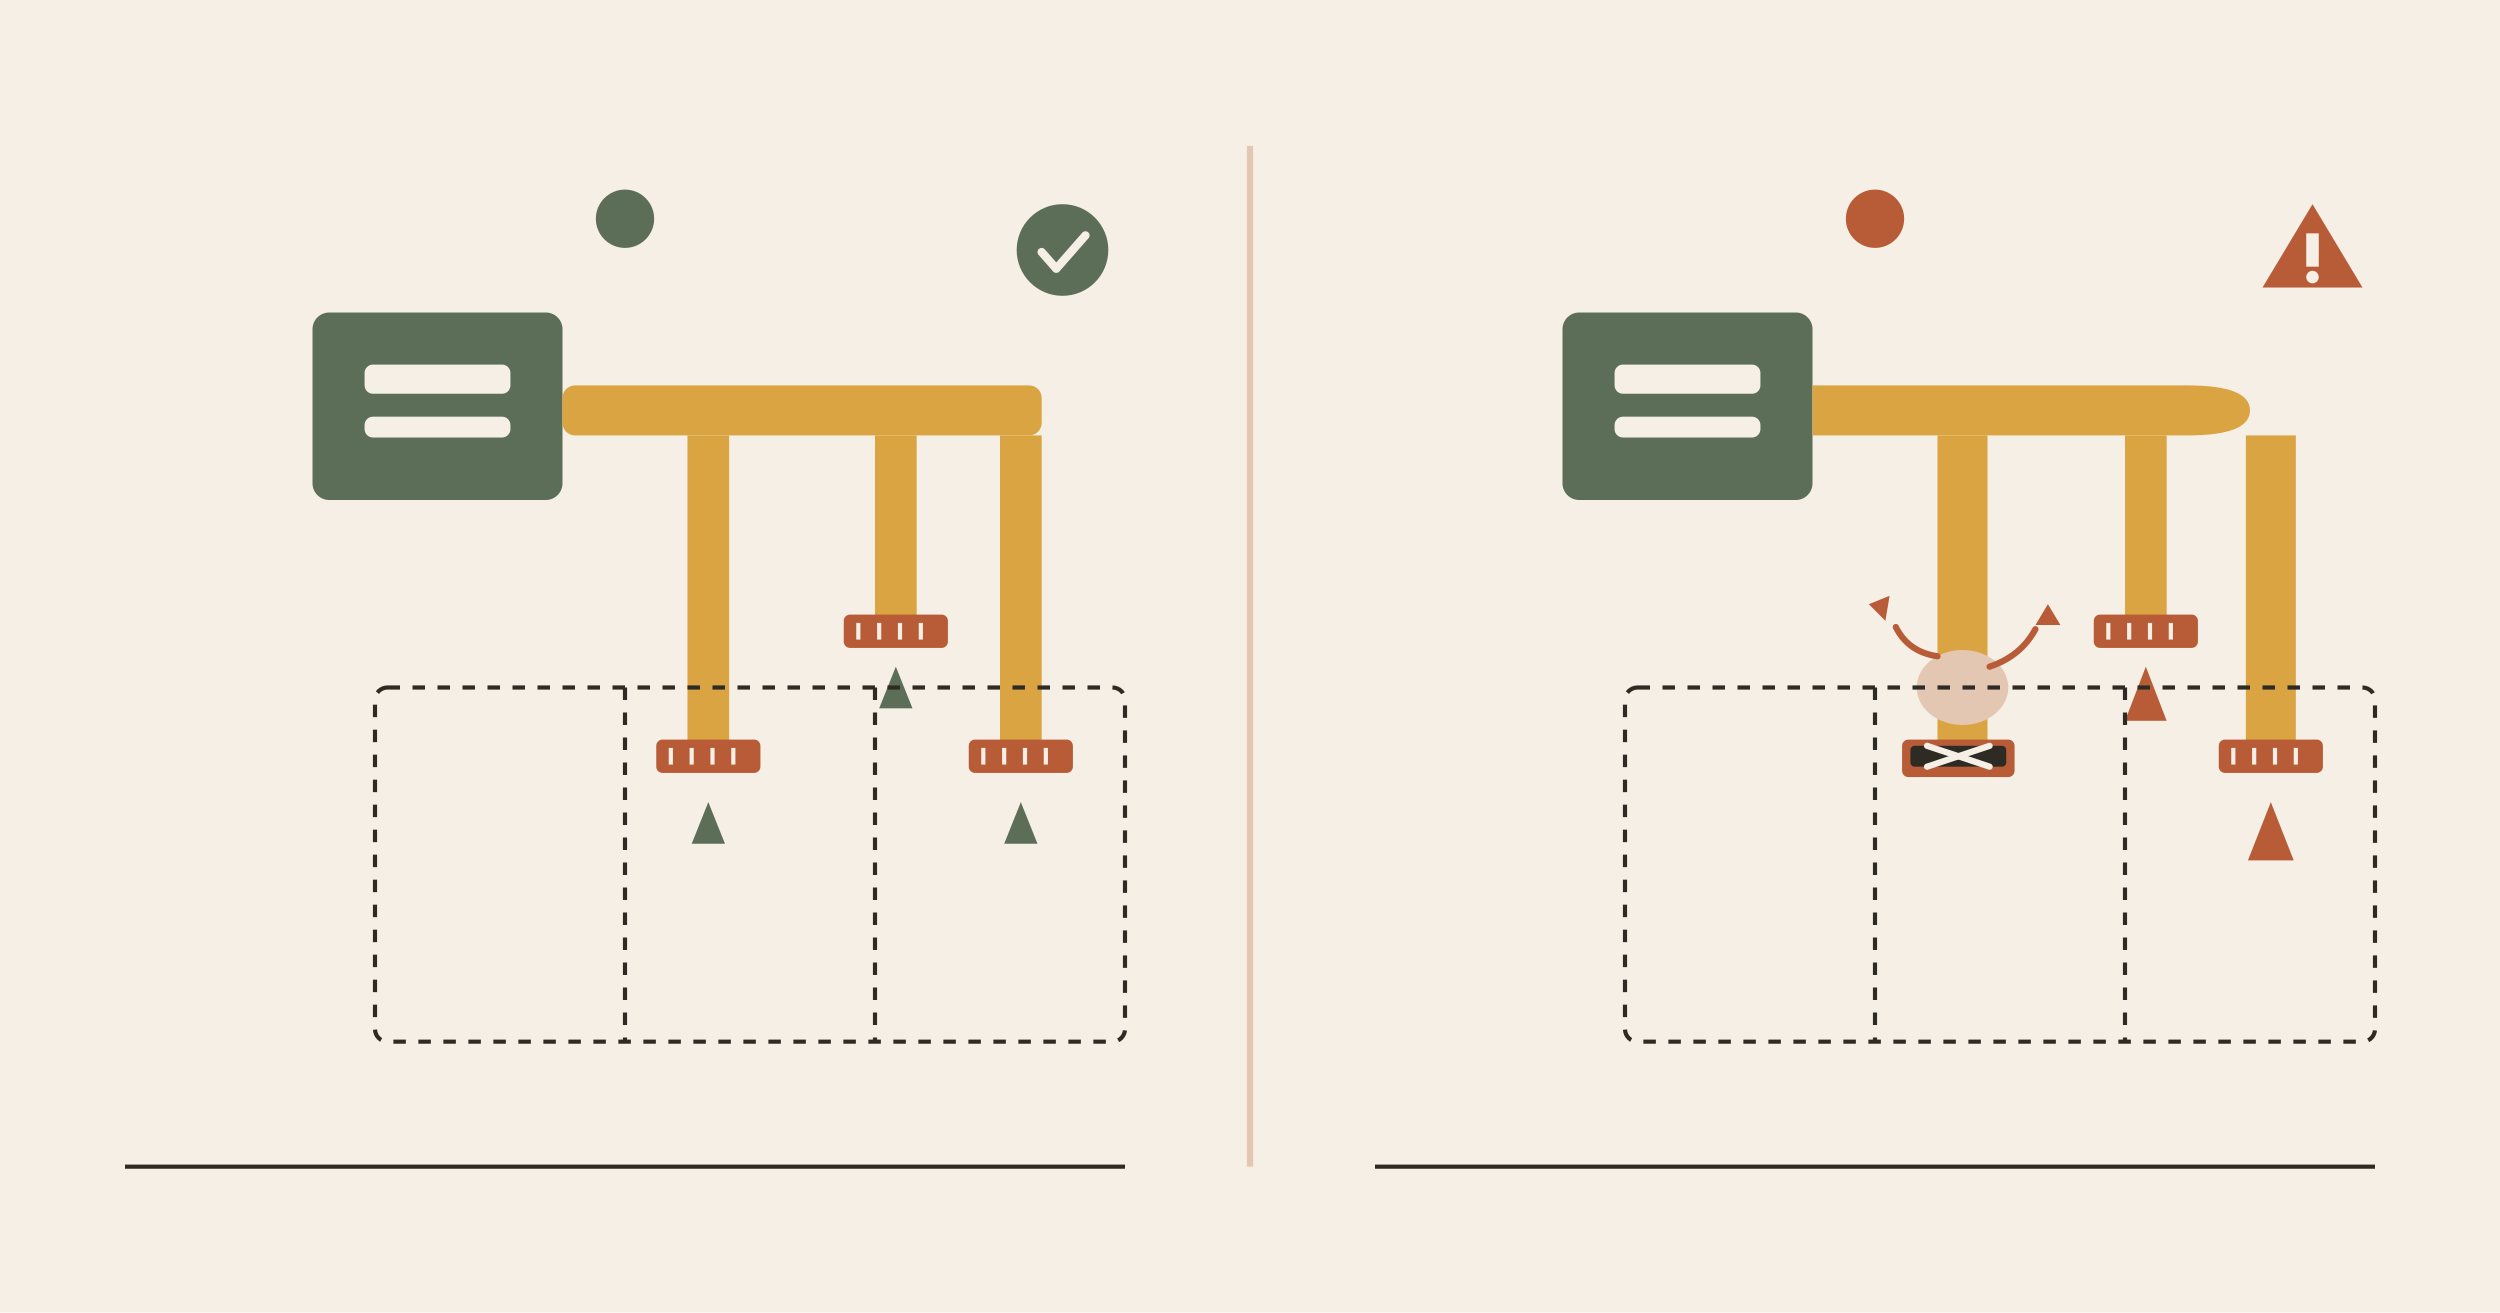
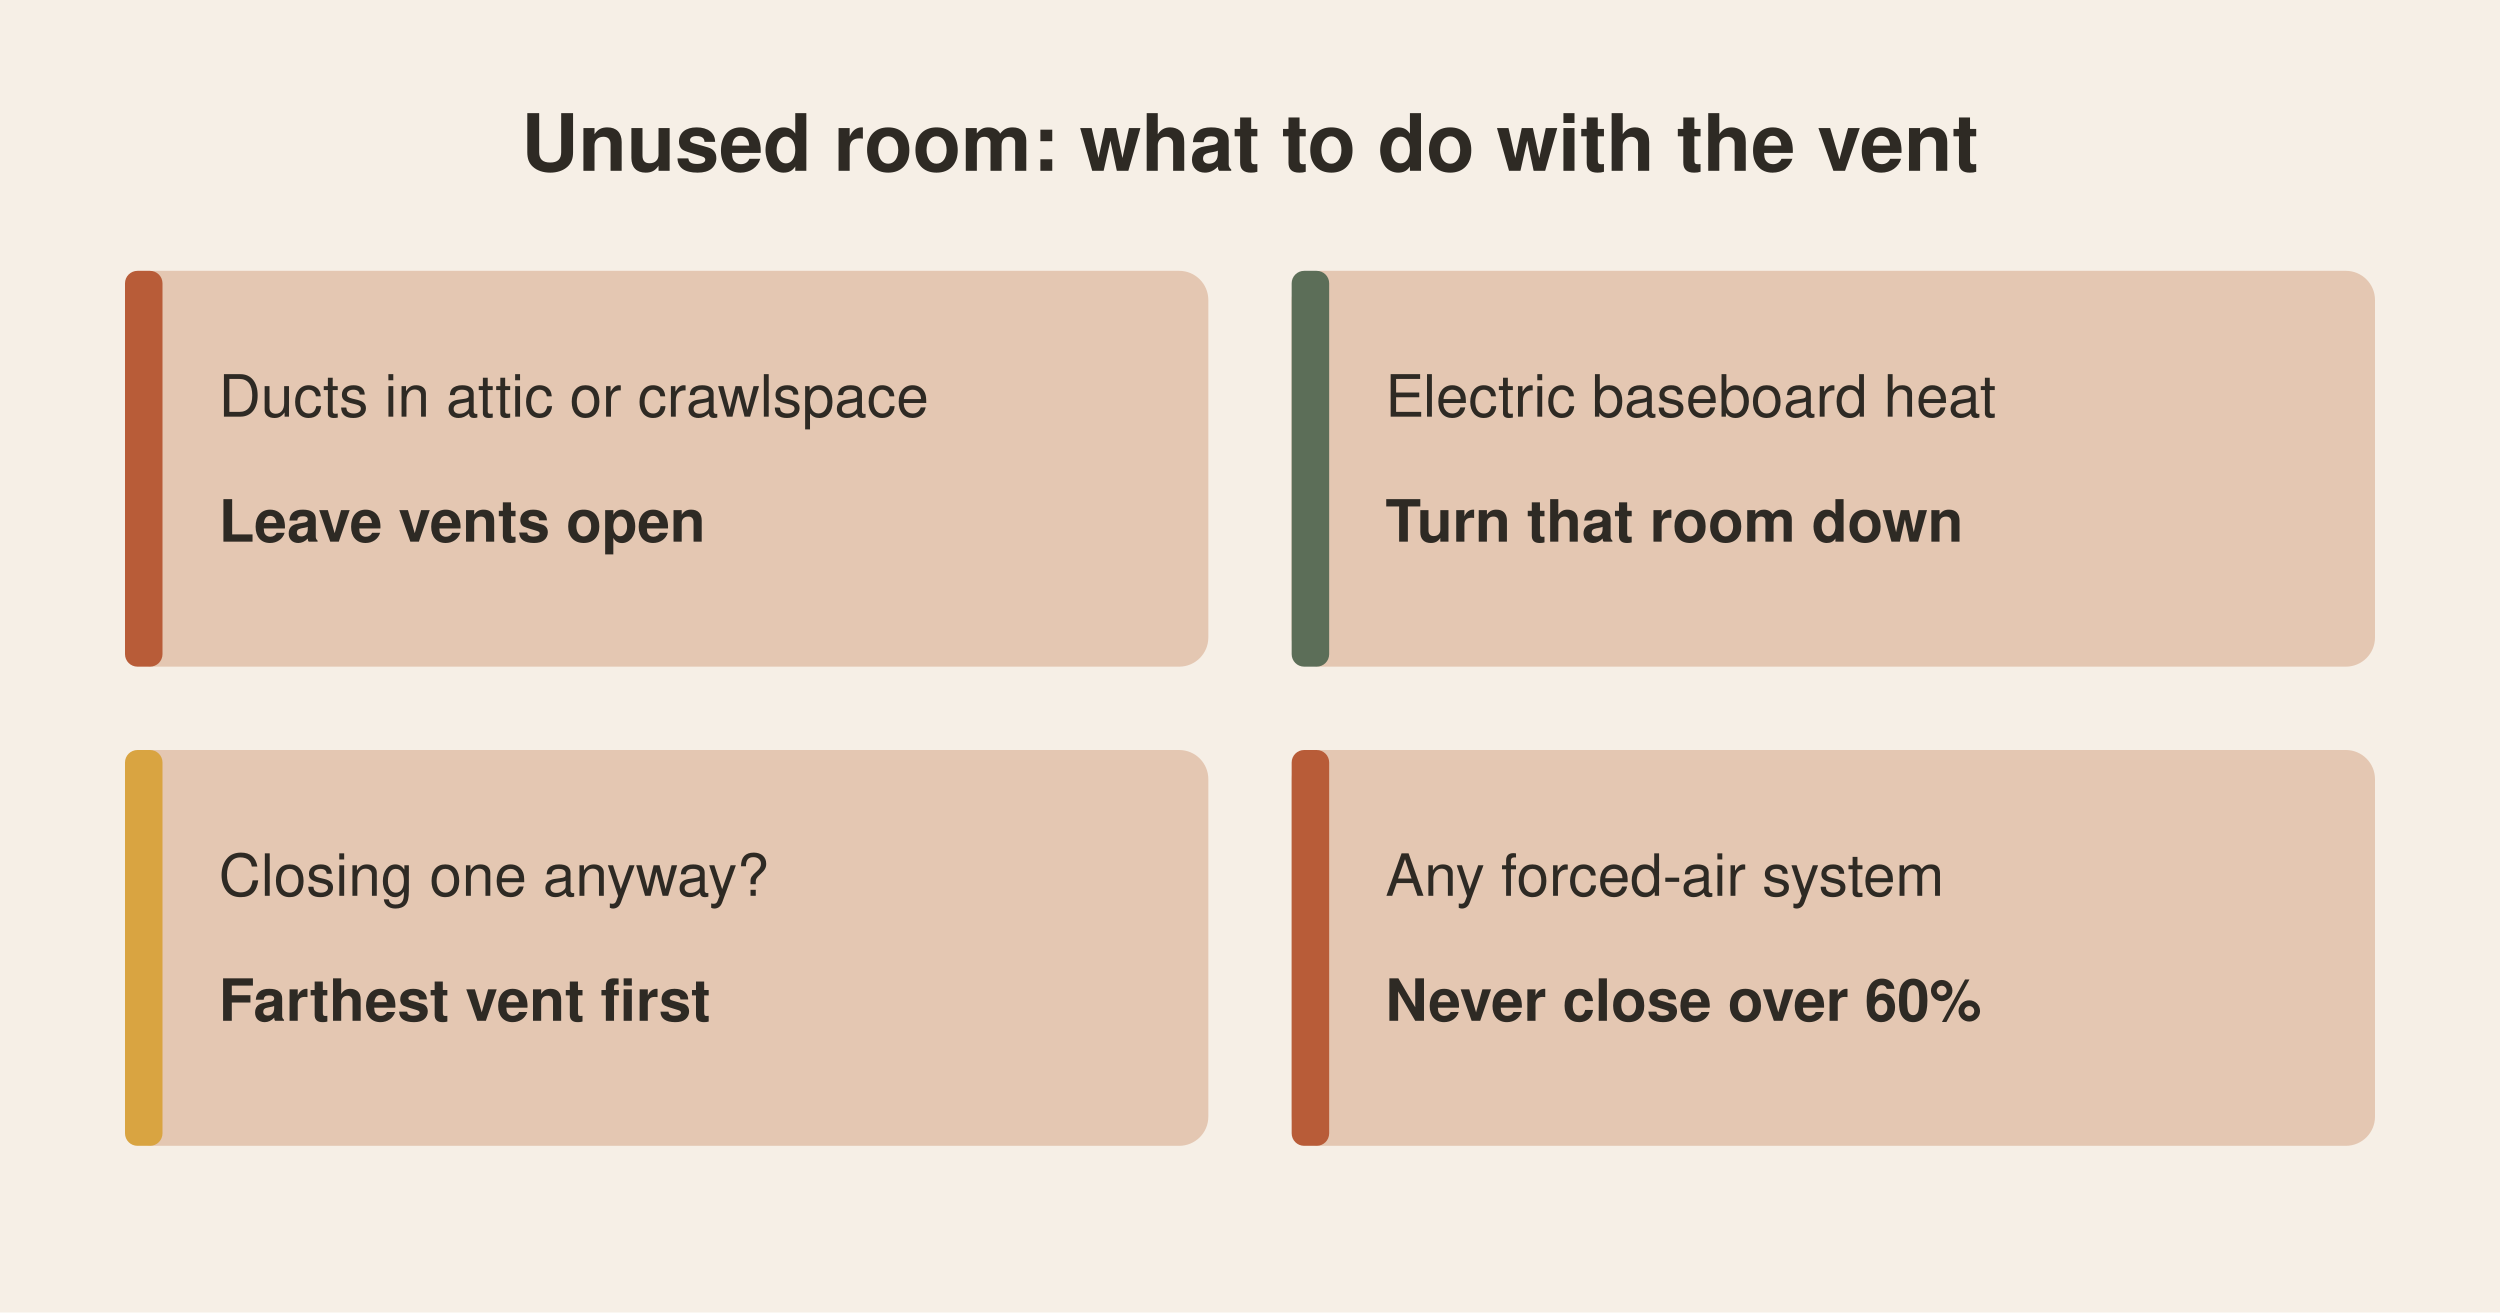
<svg xmlns="http://www.w3.org/2000/svg" viewBox="0 0 1200 630">
-   <rect x="0" y="0" width="1200" height="630" fill="#F6EFE6" />
-   <line x1="600" y1="70" x2="600" y2="560" stroke="#E4C7B2" stroke-width="3" />
-   <g>
-     <circle cx="300" cy="105" r="14" fill="#5C6E58" />
-     <rect x="150" y="150" width="120" height="90" rx="8" fill="#5C6E58" />
-     <rect x="175" y="175" width="70" height="14" rx="4" fill="#F6EFE6" />
-     <rect x="175" y="200" width="70" height="10" rx="4" fill="#F6EFE6" />
-     <rect x="270" y="185" width="230" height="24" rx="6" fill="#D9A441" />
-     <rect x="420" y="209" width="20" height="90" fill="#D9A441" />
-     <rect x="330" y="209" width="20" height="150" fill="#D9A441" />
-     <rect x="480" y="209" width="20" height="150" fill="#D9A441" />
-     <g fill="#B85C38">
-       <rect x="405" y="295" width="50" height="16" rx="3" />
-       <rect x="315" y="355" width="50" height="16" rx="3" />
-       <rect x="465" y="355" width="50" height="16" rx="3" />
-     </g>
-     <g stroke="#F6EFE6" stroke-width="2">
-       <line x1="412" y1="299" x2="412" y2="307" />
-       <line x1="422" y1="299" x2="422" y2="307" />
-       <line x1="432" y1="299" x2="432" y2="307" />
-       <line x1="442" y1="299" x2="442" y2="307" />
-       <line x1="322" y1="359" x2="322" y2="367" />
-       <line x1="332" y1="359" x2="332" y2="367" />
-       <line x1="342" y1="359" x2="342" y2="367" />
-       <line x1="352" y1="359" x2="352" y2="367" />
-       <line x1="472" y1="359" x2="472" y2="367" />
-       <line x1="482" y1="359" x2="482" y2="367" />
-       <line x1="492" y1="359" x2="492" y2="367" />
-       <line x1="502" y1="359" x2="502" y2="367" />
-     </g>
-     <g fill="#5C6E58">
-       <path d="M430 320 l-8 20 h16 z" />
-       <path d="M340 385 l-8 20 h16 z" />
-       <path d="M490 385 l-8 20 h16 z" />
-     </g>
-     <rect x="180" y="330" width="360" height="170" rx="6" fill="none" stroke="#2E2A24" stroke-width="2" stroke-dasharray="6 6" />
-     <line x1="300" y1="330" x2="300" y2="500" stroke="#2E2A24" stroke-width="2" stroke-dasharray="6 6" />
-     <line x1="420" y1="330" x2="420" y2="500" stroke="#2E2A24" stroke-width="2" stroke-dasharray="6 6" />
-     <circle cx="510" cy="120" r="22" fill="#5C6E58" />
-     <path d="M500 121 l7 8 l14 -16" stroke="#F6EFE6" stroke-width="4" fill="none" stroke-linecap="round" stroke-linejoin="round" />
+   <rect width="1200" height="630" fill="#F6EFE6" />
+   <text x="600" y="82" font-family="Helvetica, Arial, sans-serif" font-size="38" font-weight="bold" fill="#2E2A24" text-anchor="middle">Unused room: what to do with the vent</text>
+   <g font-family="Helvetica, Arial, sans-serif" font-size="28" fill="#2E2A24">
+     <rect x="60" y="130" width="520" height="190" rx="14" fill="#E4C7B2" />
+     <rect x="60" y="130" width="18" height="190" rx="6" fill="#B85C38" />
+     <text x="105" y="200">Ducts in attic or crawlspace</text>
+     <text x="105" y="260" font-weight="bold">Leave vents open</text>
+     <rect x="620" y="130" width="520" height="190" rx="14" fill="#E4C7B2" />
+     <rect x="620" y="130" width="18" height="190" rx="6" fill="#5C6E58" />
+     <text x="665" y="200">Electric baseboard heat</text>
+     <text x="665" y="260" font-weight="bold">Turn that room down</text>
+     <rect x="60" y="360" width="520" height="190" rx="14" fill="#E4C7B2" />
+     <rect x="60" y="360" width="18" height="190" rx="6" fill="#D9A441" />
+     <text x="105" y="430">Closing one anyway?</text>
+     <text x="105" y="490" font-weight="bold">Farthest vent first</text>
+     <rect x="620" y="360" width="520" height="190" rx="14" fill="#E4C7B2" />
+     <rect x="620" y="360" width="18" height="190" rx="6" fill="#B85C38" />
+     <text x="665" y="430">Any forced-air system</text>
+     <text x="665" y="490" font-weight="bold">Never close over 60%</text>
  </g>
-   <g transform="translate(600,0)">
-     <circle cx="300" cy="105" r="14" fill="#B85C38" />
-     <rect x="150" y="150" width="120" height="90" rx="8" fill="#5C6E58" />
-     <rect x="175" y="175" width="70" height="14" rx="4" fill="#F6EFE6" />
-     <rect x="175" y="200" width="70" height="10" rx="4" fill="#F6EFE6" />
-     <path d="M270 185 h180 q30 0 30 12 q0 12 -30 12 h-180 z" fill="#D9A441" />
-     <rect x="420" y="209" width="20" height="90" fill="#D9A441" />
-     <rect x="330" y="209" width="24" height="150" fill="#D9A441" />
-     <rect x="478" y="209" width="24" height="150" fill="#D9A441" />
-     <ellipse cx="342" cy="330" rx="22" ry="18" fill="#E4C7B2" />
-     <g fill="#B85C38">
-       <rect x="405" y="295" width="50" height="16" rx="3" />
-       <rect x="313" y="355" width="54" height="18" rx="3" />
-       <rect x="465" y="355" width="50" height="16" rx="3" />
-     </g>
-     <rect x="317" y="358" width="46" height="10" rx="2" fill="#2E2A24" />
-     <g stroke="#F6EFE6" stroke-width="2">
-       <line x1="412" y1="299" x2="412" y2="307" />
-       <line x1="422" y1="299" x2="422" y2="307" />
-       <line x1="432" y1="299" x2="432" y2="307" />
-       <line x1="442" y1="299" x2="442" y2="307" />
-       <line x1="472" y1="359" x2="472" y2="367" />
-       <line x1="482" y1="359" x2="482" y2="367" />
-       <line x1="492" y1="359" x2="492" y2="367" />
-       <line x1="502" y1="359" x2="502" y2="367" />
-     </g>
-     <g fill="#B85C38">
-       <path d="M430 320 l-10 26 h20 z" />
-       <path d="M490 385 l-11 28 h22 z" />
-     </g>
-     <g stroke="#B85C38" stroke-width="3" fill="none" stroke-linecap="round">
-       <path d="M355 320 q15 -5 22 -18" />
-       <path d="M330 315 q-14 -2 -20 -14" />
-     </g>
-     <g fill="#B85C38">
-       <path d="M377 300 l6 -10 l6 10 z" />
-       <path d="M305 298 l-8 -8 l10 -4 z" />
-     </g>
-     <g stroke="#F6EFE6" stroke-width="3" stroke-linecap="round">
-       <line x1="325" y1="358" x2="355" y2="368" />
-       <line x1="355" y1="358" x2="325" y2="368" />
-     </g>
-     <rect x="180" y="330" width="360" height="170" rx="6" fill="none" stroke="#2E2A24" stroke-width="2" stroke-dasharray="6 6" />
-     <line x1="300" y1="330" x2="300" y2="500" stroke="#2E2A24" stroke-width="2" stroke-dasharray="6 6" />
-     <line x1="420" y1="330" x2="420" y2="500" stroke="#2E2A24" stroke-width="2" stroke-dasharray="6 6" />
-     <g>
-       <path d="M510 98 l24 40 h-48 z" fill="#B85C38" />
-       <rect x="507" y="112" width="6" height="16" fill="#F6EFE6" />
-       <circle cx="510" cy="133" r="3" fill="#F6EFE6" />
-     </g>
-   </g>
-   <line x1="60" y1="560" x2="540" y2="560" stroke="#2E2A24" stroke-width="2" />
-   <line x1="660" y1="560" x2="1140" y2="560" stroke="#2E2A24" stroke-width="2" />
</svg>
